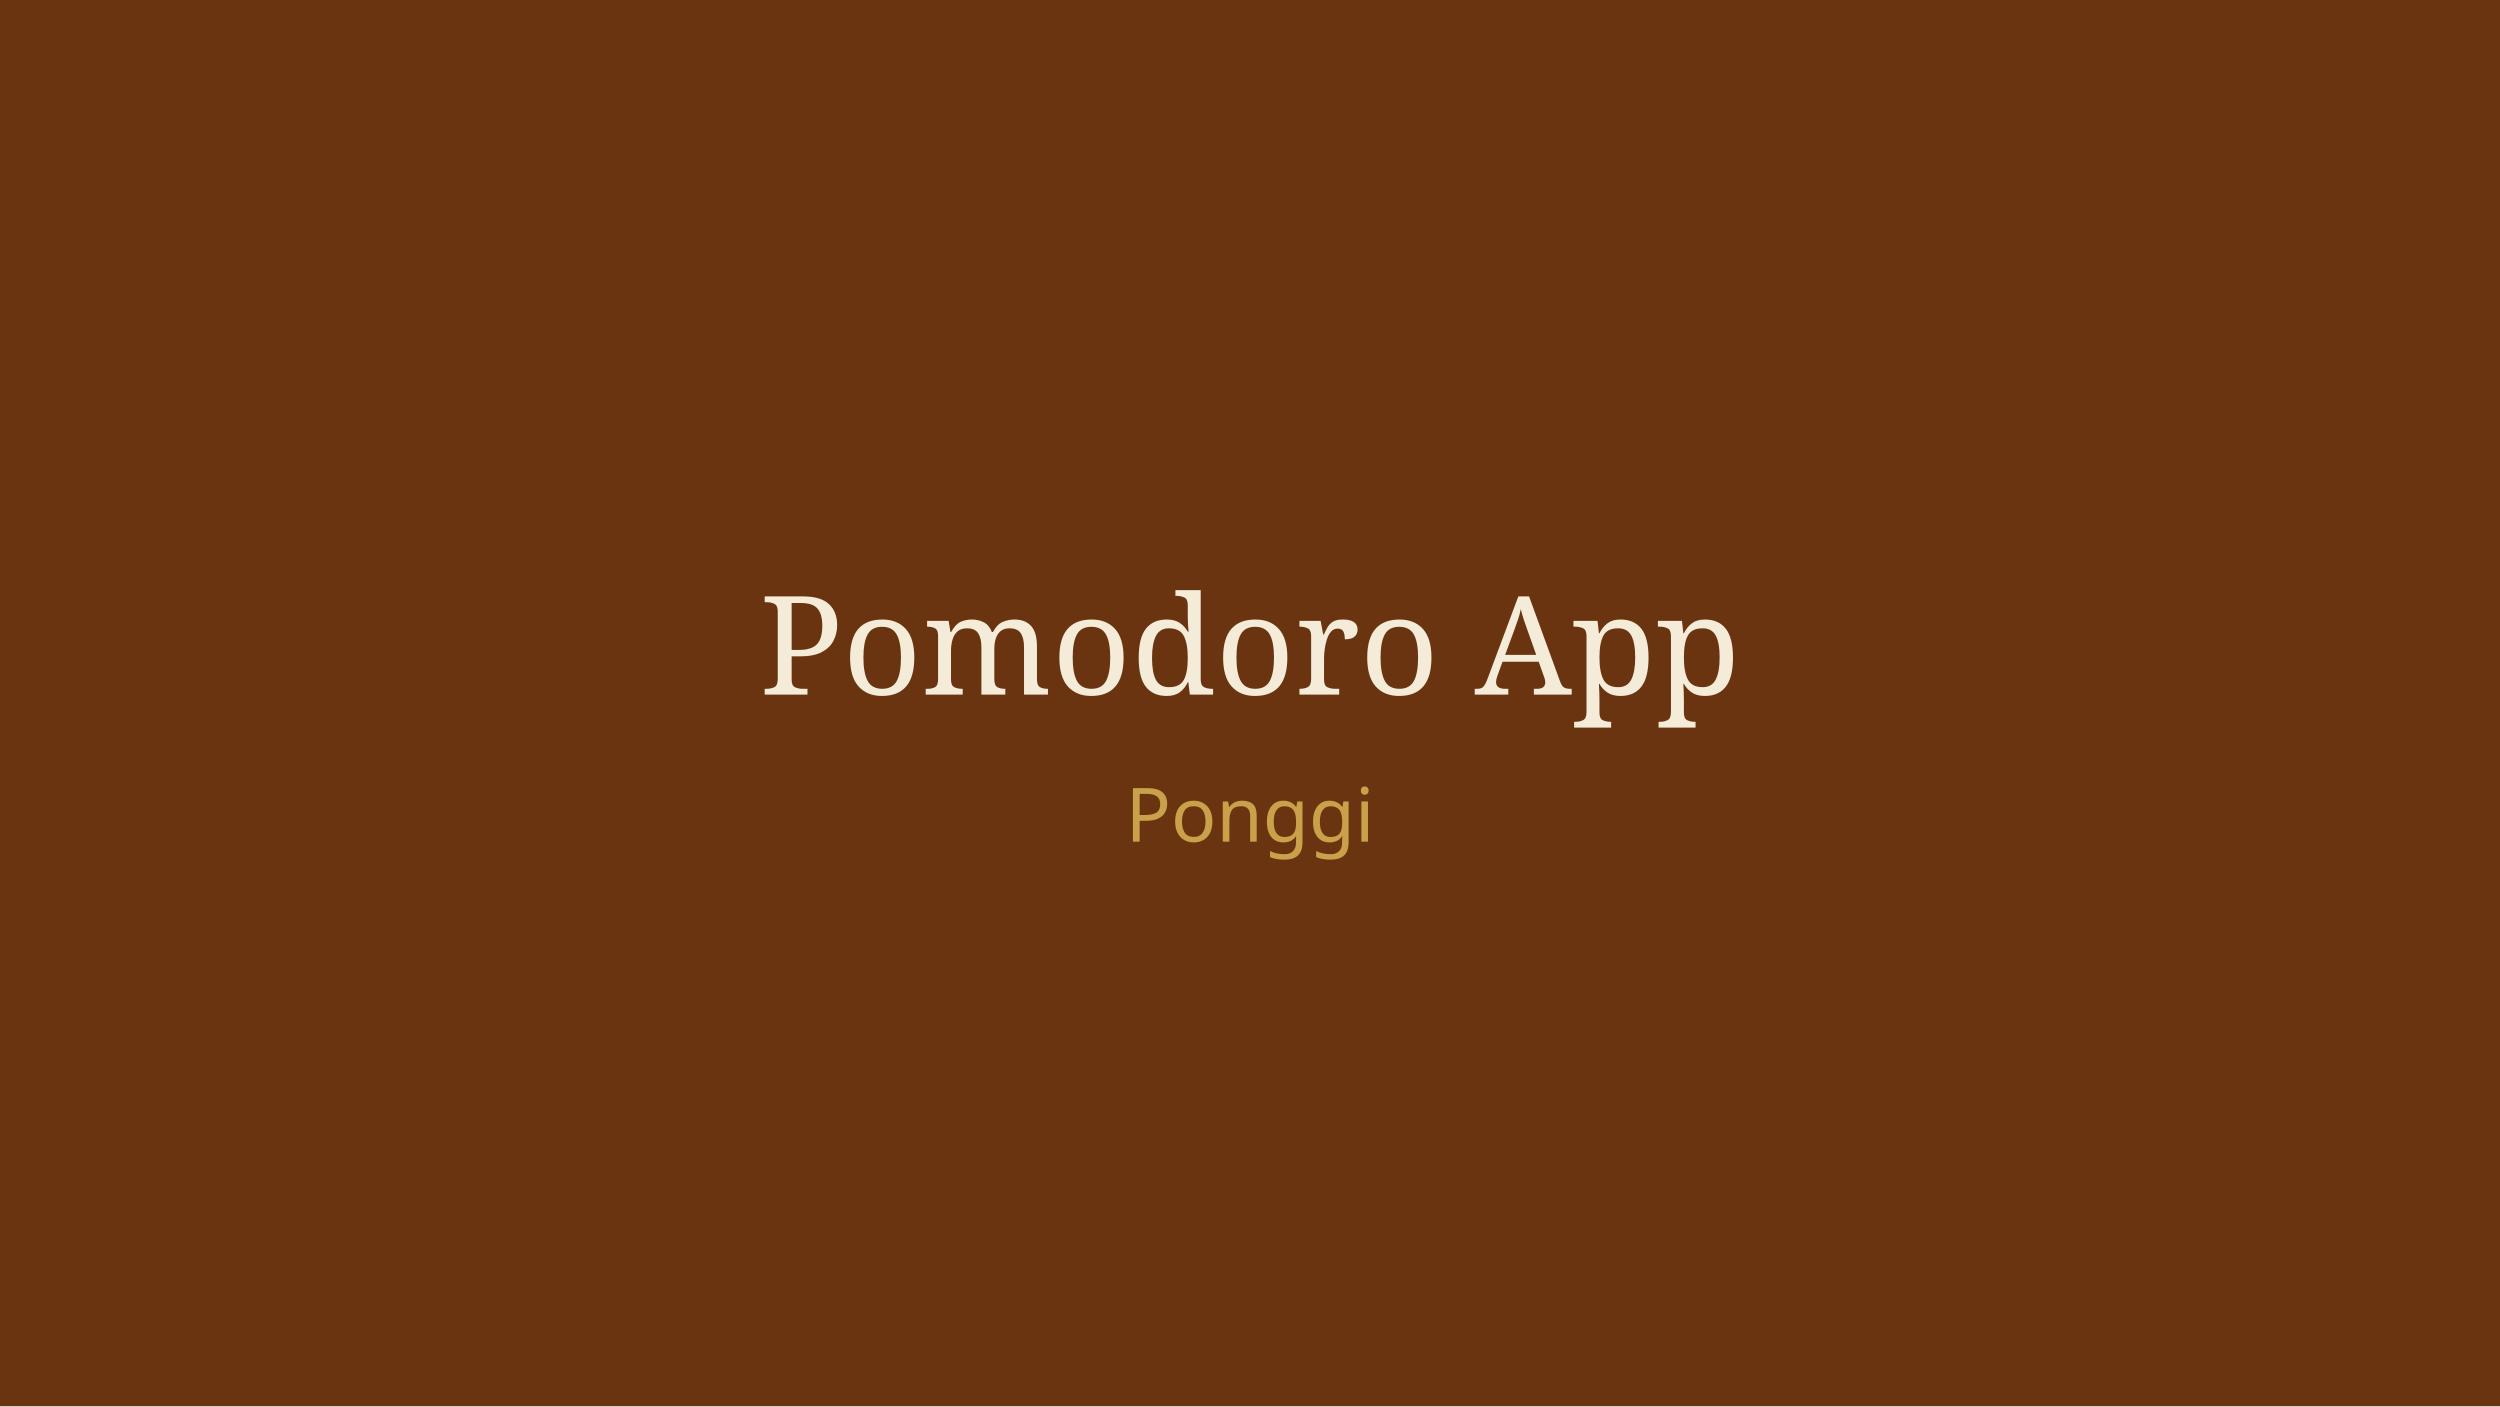
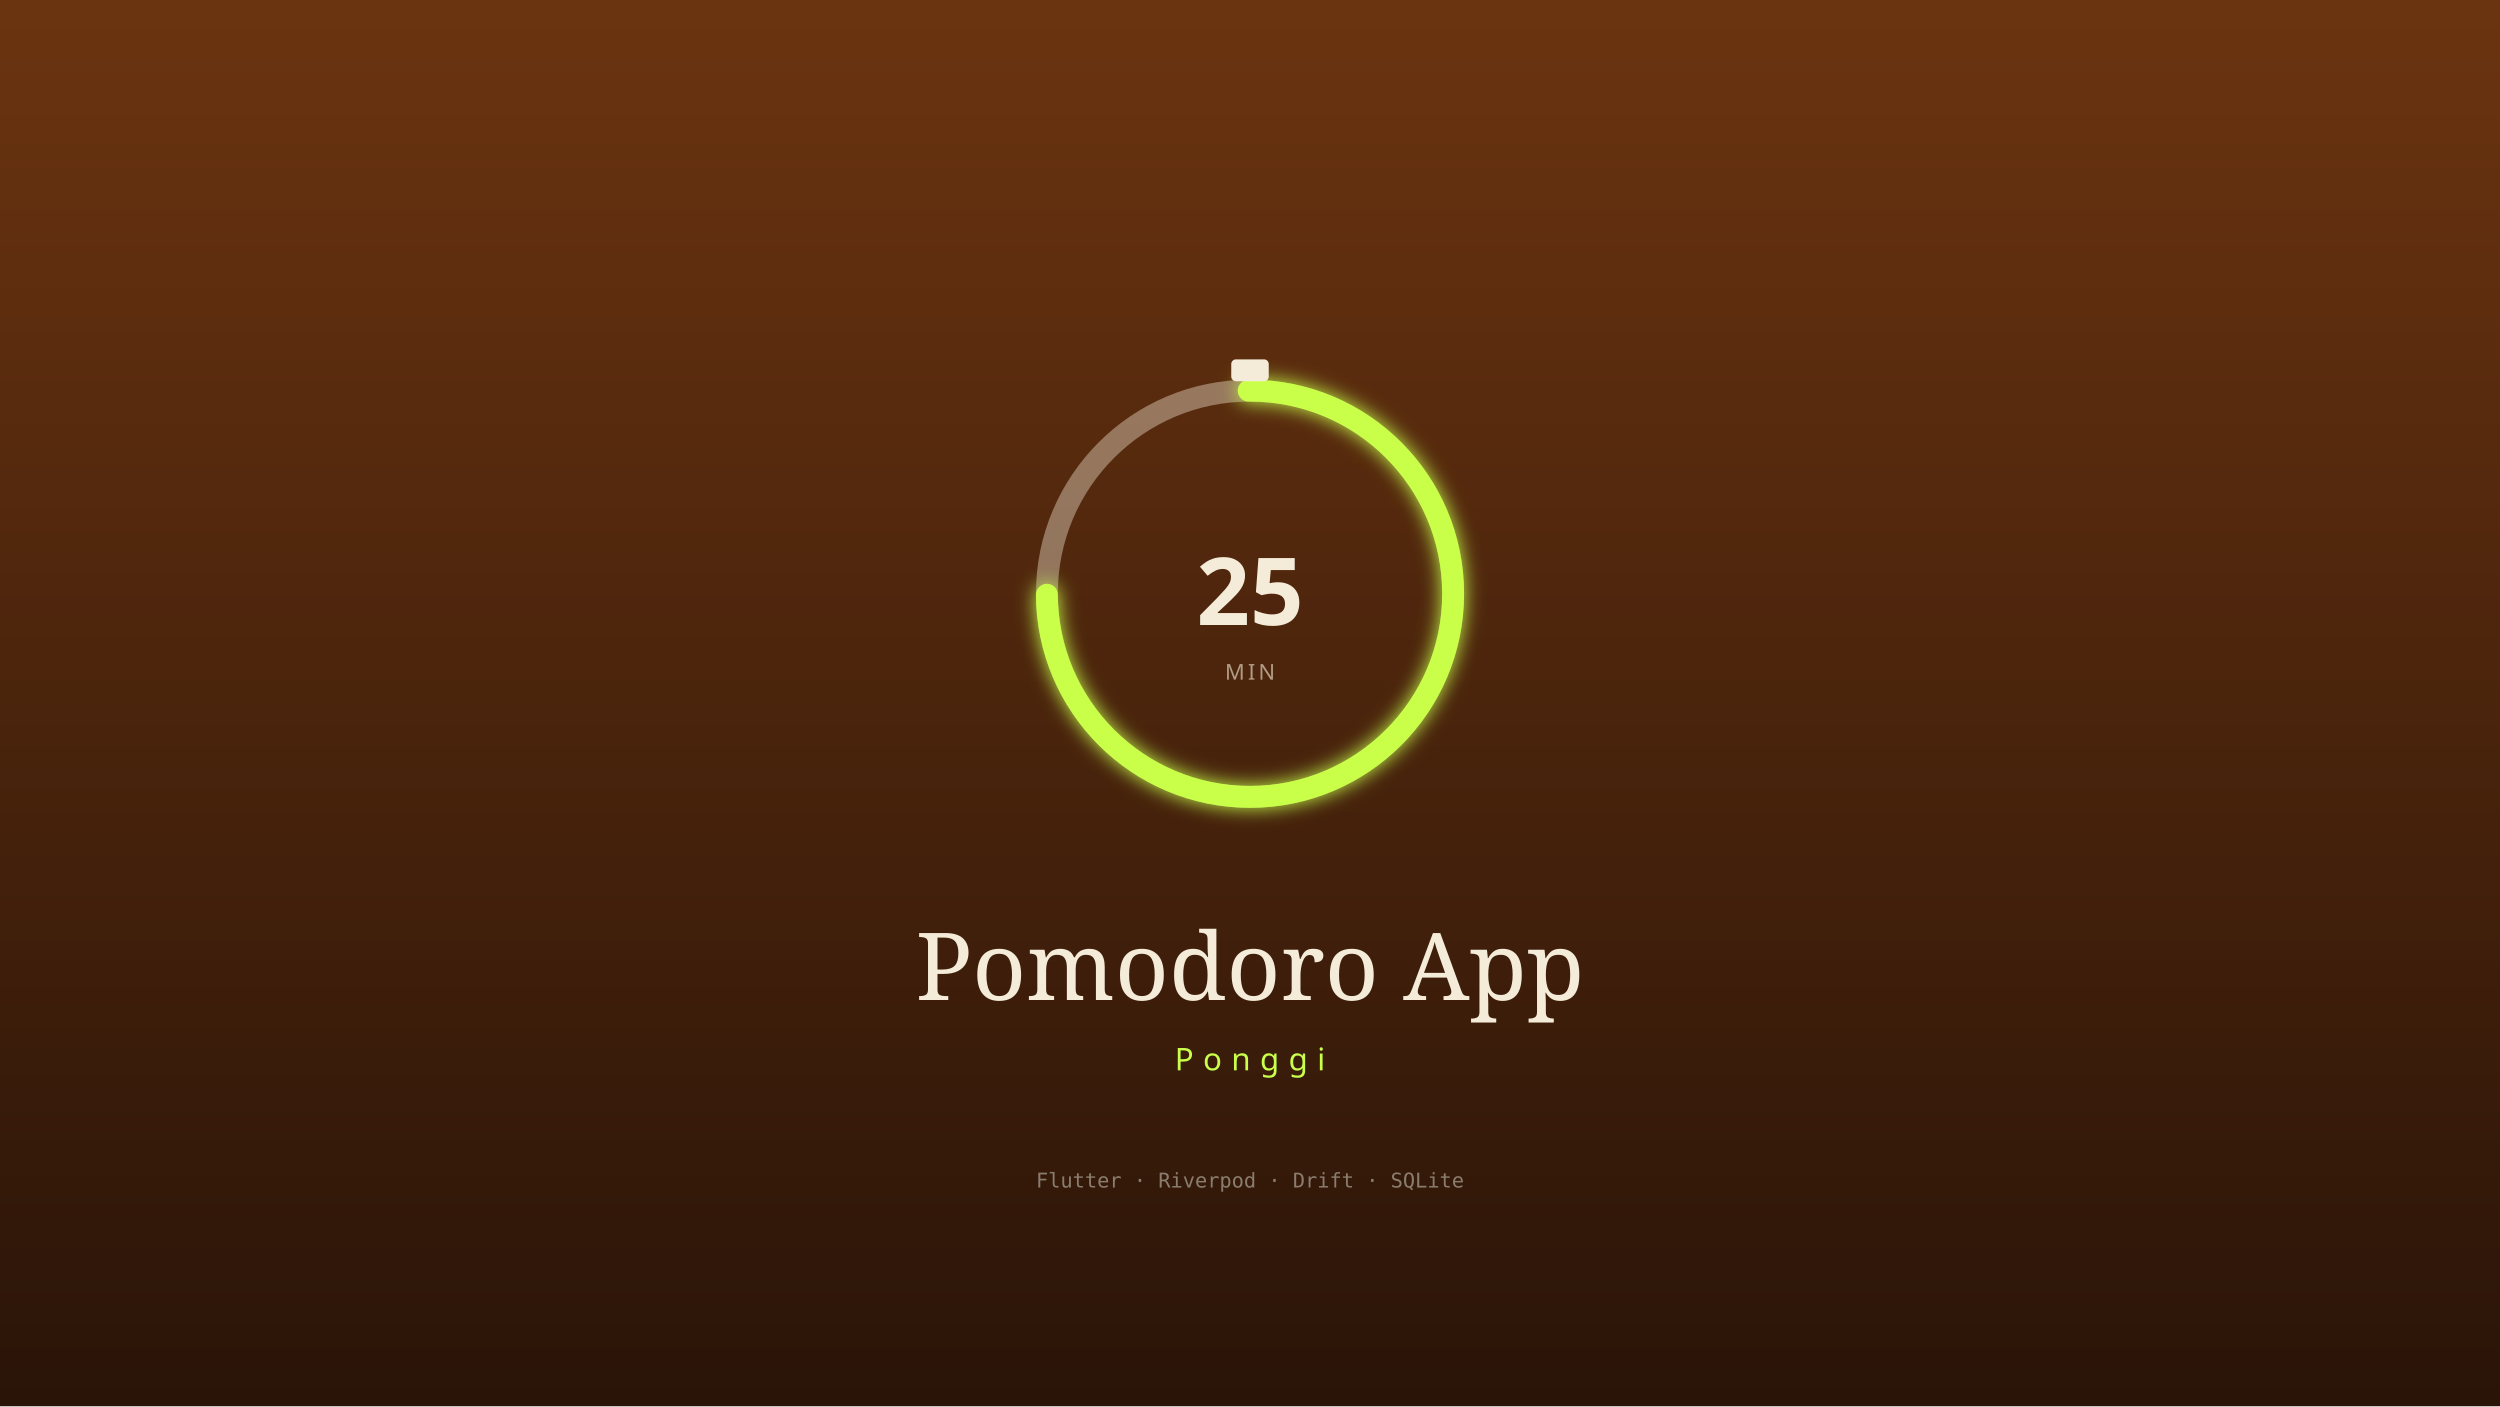
<svg xmlns="http://www.w3.org/2000/svg" width="1600" height="900" viewBox="0 0 1600 900">
-   <rect width="1600" height="900" fill="#6b3410" />
-   <text x="50%" y="46%" dominant-baseline="middle" text-anchor="middle" font-family="Fraunces, Georgia, serif" font-size="88" font-weight="500" fill="#f4ecd8">Pomodoro App</text>
-   <text x="50%" y="58%" dominant-baseline="middle" text-anchor="middle" font-family="Inter Tight, system-ui, sans-serif" font-size="48" font-weight="400" fill="#c9a14a">Ponggi</text>
+   <defs>
+     <linearGradient id="bg" x1="0" y1="0" x2="0" y2="1">
+       <stop offset="0%" stop-color="#6b3410" />
+       <stop offset="100%" stop-color="#2a1408" />
+     </linearGradient>
+     <filter id="greenGlow" x="-50%" y="-50%" width="200%" height="200%">
+       <feGaussianBlur stdDeviation="6" result="blur" />
+       <feMerge>
+         <feMergeNode in="blur" />
+         <feMergeNode in="SourceGraphic" />
+       </feMerge>
+     </filter>
+   </defs>
+   <rect width="1600" height="900" fill="url(#bg)" />
+   <g transform="translate(800, 380)">
+     <circle cx="0" cy="0" r="130" fill="none" stroke="#f4ecd8" stroke-width="14" opacity="0.4" />
+     <circle cx="0" cy="0" r="130" fill="none" stroke="#c9ff4a" stroke-width="14" stroke-linecap="round" stroke-dasharray="612 204" transform="rotate(-90)" filter="url(#greenGlow)" />
+     <rect x="-12" y="-150" width="24" height="14" rx="3" fill="#f4ecd8" />
+     <text x="0" y="20" font-family="'Inter Tight', sans-serif" font-size="60" font-weight="600" fill="#f4ecd8" text-anchor="middle">25</text>
+     <text x="0" y="55" font-family="'Inter Tight', sans-serif" font-size="14" fill="#f4ecd8" text-anchor="middle" letter-spacing="2" opacity="0.6">MIN</text>
+   </g>
+   <text x="800" y="640" font-family="Fraunces, Georgia, serif" font-size="60" font-weight="500" fill="#f4ecd8" text-anchor="middle">Pomodoro App</text>
+   <text x="800" y="685" font-family="'Inter Tight', sans-serif" font-size="20" fill="#c9ff4a" text-anchor="middle" letter-spacing="6" text-transform="uppercase">Ponggi</text>
+   <text x="800" y="760" font-family="'JetBrains Mono', monospace" font-size="13" fill="#8a7d6e" text-anchor="middle">Flutter · Riverpod · Drift · SQLite</text>
</svg>
